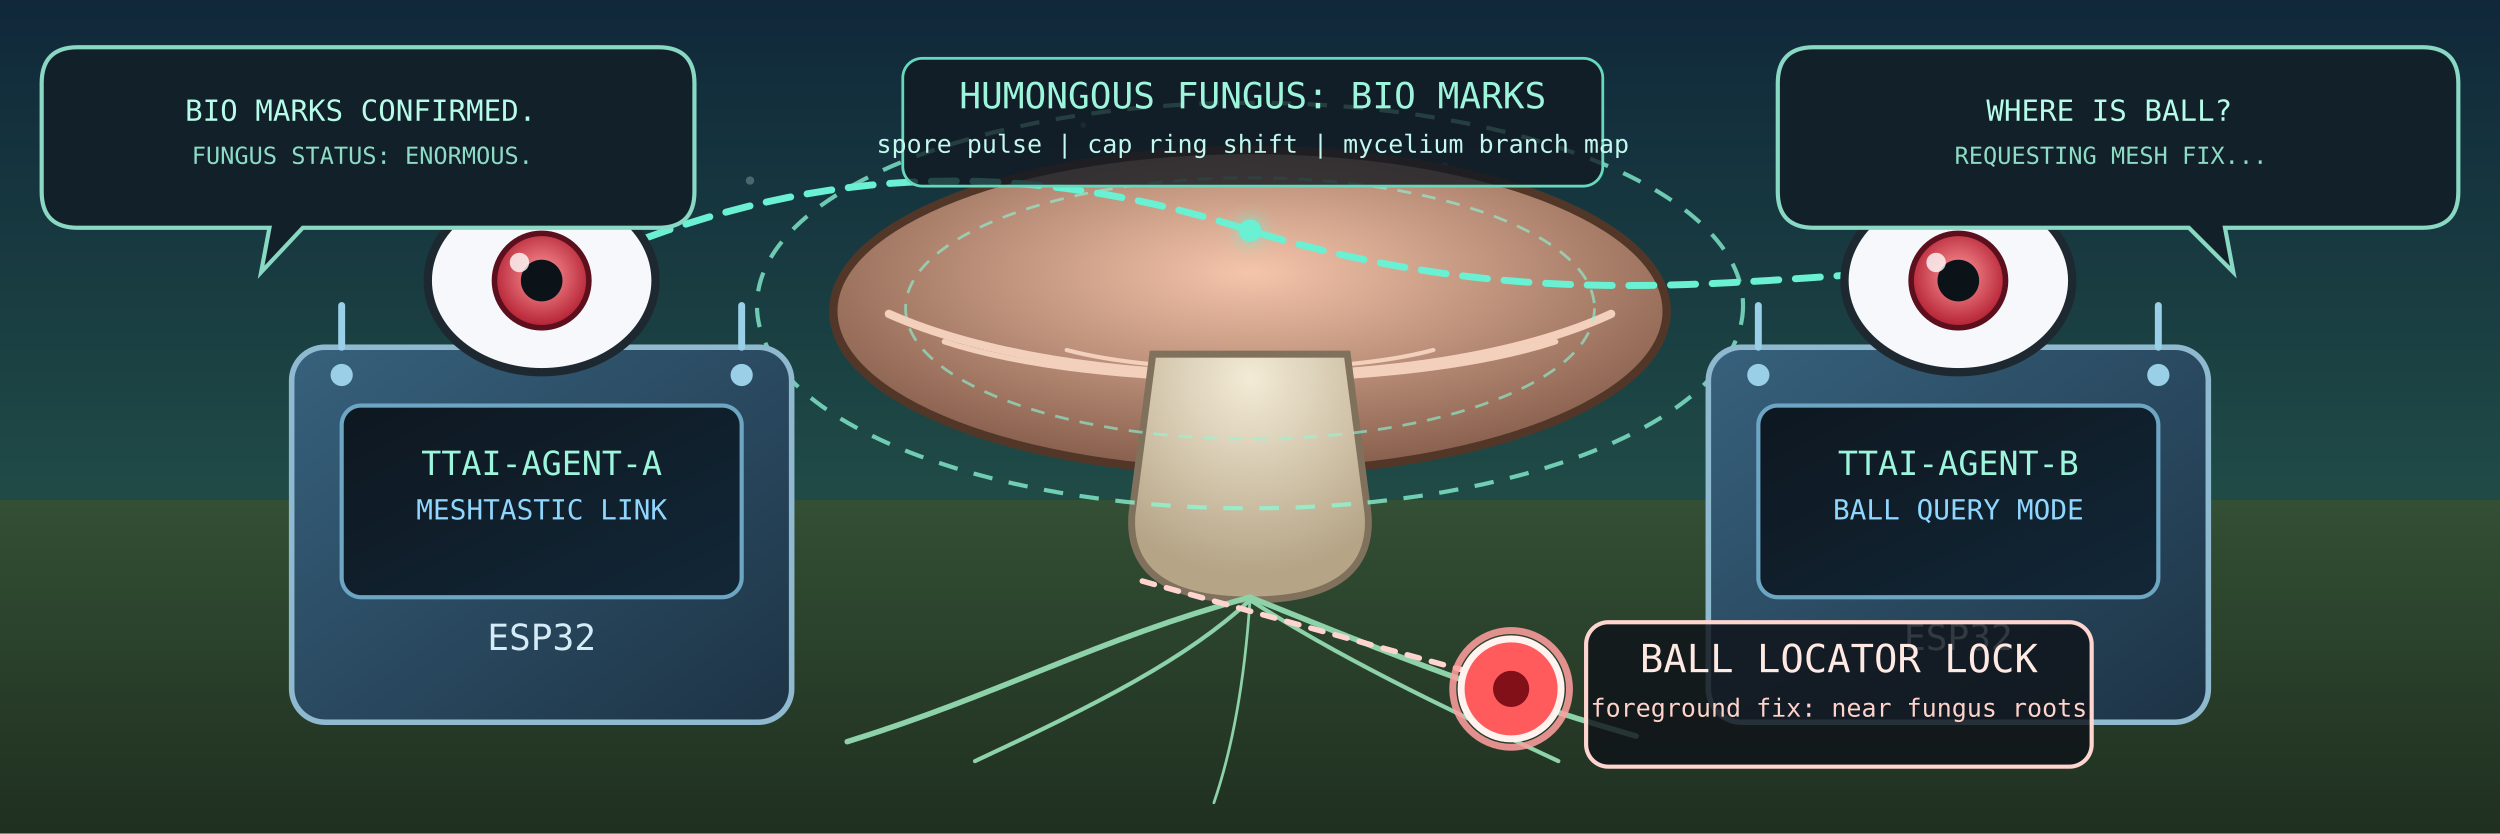
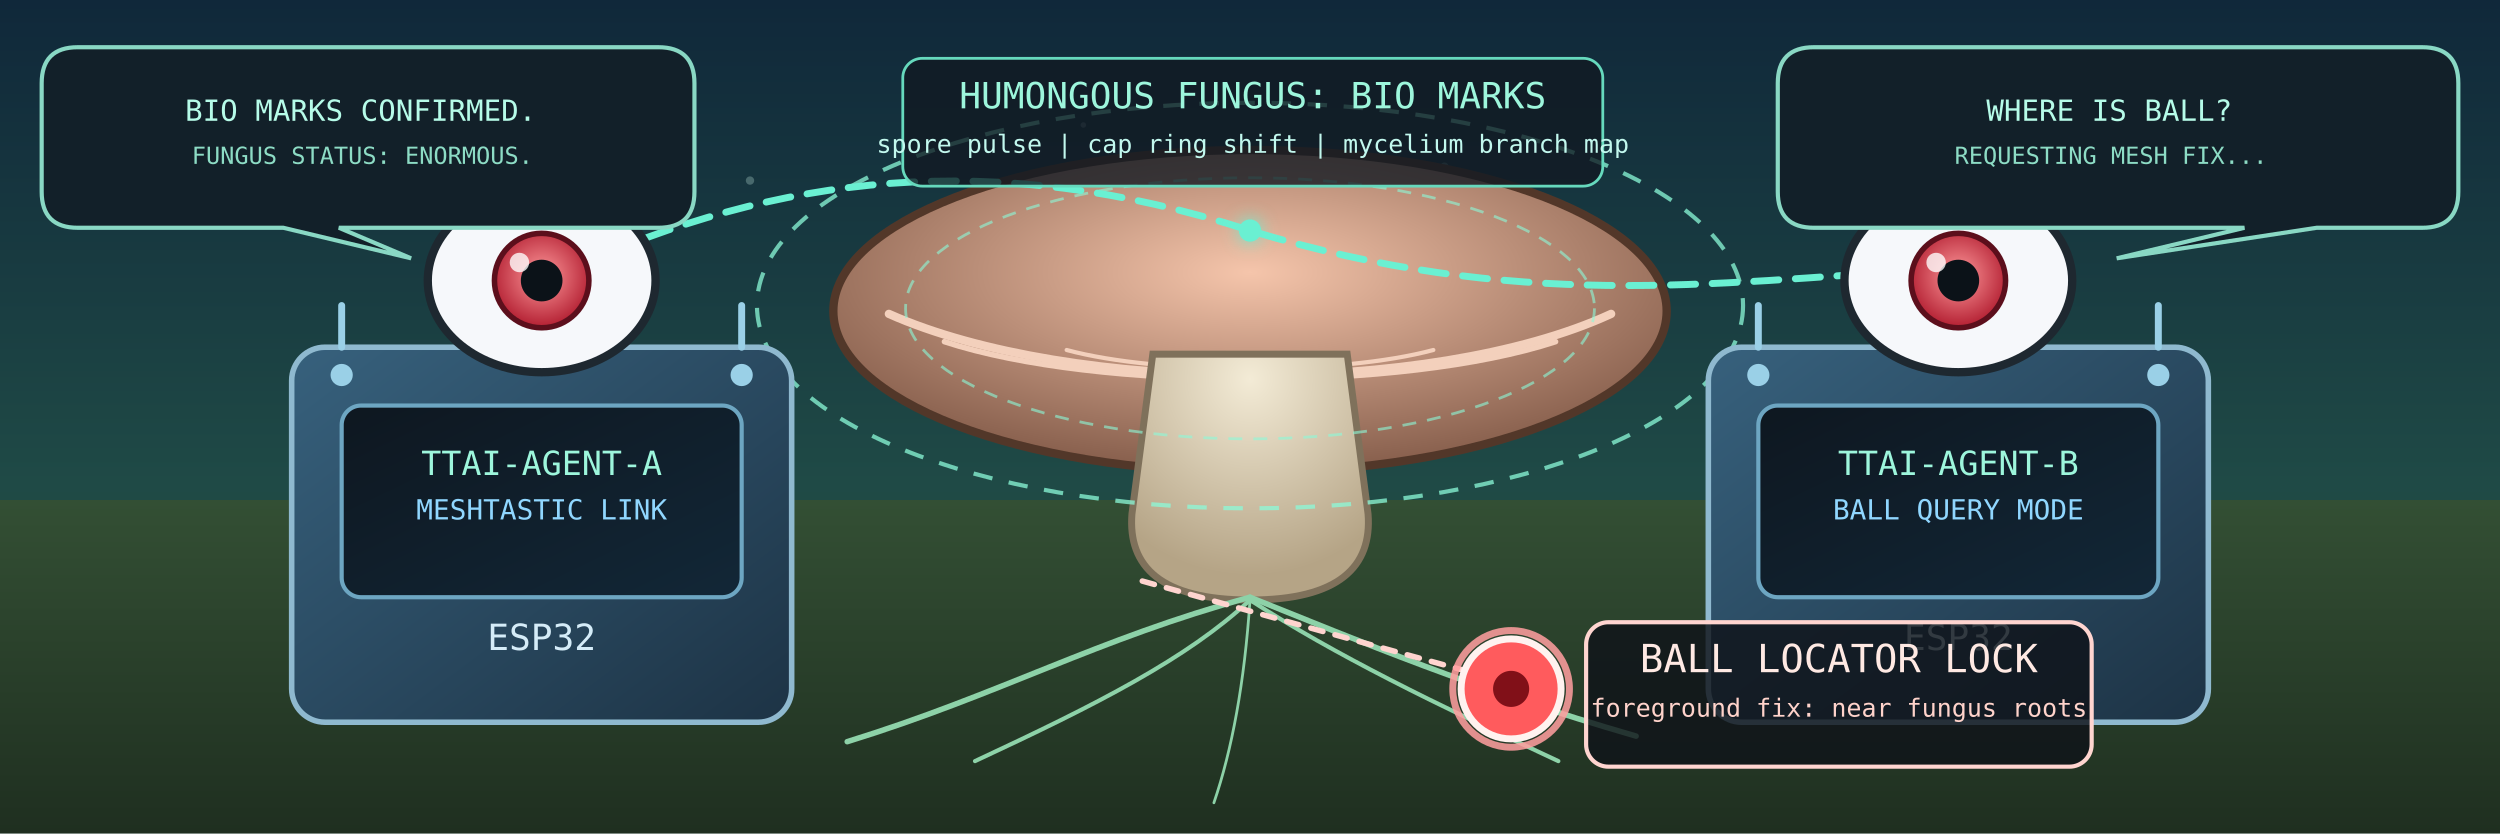
<svg xmlns="http://www.w3.org/2000/svg" viewBox="0 0 1800 600" width="1800" height="600" role="img" aria-labelledby="title desc">
  <defs>
    <linearGradient id="bgSky" x1="0" y1="0" x2="0" y2="1">
      <stop offset="0%" stop-color="#10283a" />
      <stop offset="58%" stop-color="#1f4a46" />
      <stop offset="100%" stop-color="#264132" />
    </linearGradient>
    <linearGradient id="groundGrad" x1="0" y1="0" x2="0" y2="1">
      <stop offset="0%" stop-color="#334f34" />
      <stop offset="100%" stop-color="#1f2f20" />
    </linearGradient>
    <linearGradient id="boardGrad" x1="0" y1="0" x2="1" y2="1">
      <stop offset="0%" stop-color="#37617d" />
      <stop offset="100%" stop-color="#1d3345" />
    </linearGradient>
    <linearGradient id="screenGrad" x1="0" y1="0" x2="1" y2="1">
      <stop offset="0%" stop-color="#0e1720" />
      <stop offset="100%" stop-color="#122737" />
    </linearGradient>
    <radialGradient id="irisGrad" cx="50%" cy="45%" r="62%">
      <stop offset="0%" stop-color="#ff9a9c" />
      <stop offset="100%" stop-color="#a90f24" />
    </radialGradient>
    <radialGradient id="fungusCap" cx="50%" cy="38%" r="65%">
      <stop offset="0%" stop-color="#f5c5ab" />
      <stop offset="100%" stop-color="#815947" />
    </radialGradient>
    <radialGradient id="fungusStem" cx="50%" cy="10%" r="80%">
      <stop offset="0%" stop-color="#f3ebd6" />
      <stop offset="100%" stop-color="#b5a486" />
    </radialGradient>
    <filter id="softGlow" x="-40%" y="-40%" width="180%" height="180%">
      <feGaussianBlur stdDeviation="6" result="blur" />
      <feMerge>
        <feMergeNode in="blur" />
        <feMergeNode in="SourceGraphic" />
      </feMerge>
    </filter>
  </defs>
  <rect x="0" y="0" width="1800" height="600" fill="url(#bgSky)" />
  <rect x="0" y="360" width="1800" height="240" fill="url(#groundGrad)" />
  <g opacity="0.26">
    <circle cx="180" cy="115" r="3" fill="#d8fff2" />
    <circle cx="320" cy="80" r="2" fill="#d8fff2" />
    <circle cx="540" cy="130" r="3" fill="#d8fff2" />
    <circle cx="780" cy="90" r="2" fill="#d8fff2" />
    <circle cx="1040" cy="120" r="3" fill="#d8fff2" />
    <circle cx="1320" cy="75" r="2" fill="#d8fff2" />
    <circle cx="1570" cy="110" r="3" fill="#d8fff2" />
  </g>
  <g id="fungus-center">
    <ellipse cx="900" cy="224" rx="300" ry="116" fill="url(#fungusCap)" stroke="#523729" stroke-width="6" />
    <path d="M 640 226 C 770 284 1030 286 1160 226" fill="none" stroke="#f3d0bc" stroke-width="6" stroke-linecap="round" />
    <path d="M 680 246 C 790 282 1010 282 1120 246" fill="none" stroke="#f3d0bc" stroke-width="4" stroke-linecap="round" />
    <path d="M 768 252 C 835 270 965 270 1032 252" fill="none" stroke="#f3d0bc" stroke-width="3" stroke-linecap="round" />
    <path d="M 830 255 L 815 370 C 812 408 836 432 900 432 C 964 432 988 408 985 370 L 970 255 Z" fill="url(#fungusStem)" stroke="#7f715b" stroke-width="5" />
    <ellipse cx="900" cy="220" rx="355" ry="146" fill="none" stroke="#8bfad8" stroke-width="3" stroke-dasharray="14 12" opacity="0.75">
      <animate attributeName="stroke-dashoffset" values="0;-52" dur="6s" repeatCount="indefinite" />
    </ellipse>
    <ellipse cx="900" cy="222" rx="248" ry="94" fill="none" stroke="#8bfad8" stroke-width="2" stroke-dasharray="10 8" opacity="0.6">
      <animate attributeName="stroke-dashoffset" values="0;42" dur="5s" repeatCount="indefinite" />
    </ellipse>
  </g>
  <g id="mycelium" fill="none" stroke="#8dd2a8" stroke-linecap="round">
    <path d="M 900 430 C 790 460 720 500 610 534" stroke-width="4" />
    <path d="M 900 430 C 980 462 1060 496 1178 530" stroke-width="4" />
    <path d="M 900 432 C 855 474 790 507 702 548" stroke-width="3" />
    <path d="M 900 432 C 962 472 1032 506 1122 548" stroke-width="3" />
    <path d="M 900 432 C 896 492 887 540 874 578" stroke-width="2" />
  </g>
  <g id="mesh-link" fill="none" stroke="#6af0d2" stroke-width="5" stroke-linecap="round" stroke-dasharray="18 12">
    <path d="M 410 194 C 560 126 714 106 900 166 C 1092 224 1230 204 1390 194">
      <animate attributeName="stroke-dashoffset" values="0;-60" dur="2.4s" repeatCount="indefinite" />
    </path>
  </g>
  <g fill="#6af0d2" filter="url(#softGlow)">
    <circle cx="410" cy="194" r="8" />
    <circle cx="900" cy="166" r="8" />
    <circle cx="1390" cy="194" r="8" />
  </g>
  <g id="left-node" transform="translate(210 250)">
    <rect x="0" y="0" width="360" height="270" rx="24" fill="url(#boardGrad)" stroke="#8fb9cf" stroke-width="4" />
    <rect x="36" y="42" width="288" height="138" rx="14" fill="url(#screenGrad)" stroke="#6da6c2" stroke-width="3" />
    <circle cx="36" cy="20" r="8" fill="#9ad0e7" />
    <circle cx="324" cy="20" r="8" fill="#9ad0e7" />
    <line x1="36" y1="-30" x2="36" y2="0" stroke="#9ad0e7" stroke-width="5" stroke-linecap="round" />
    <line x1="324" y1="-30" x2="324" y2="0" stroke="#9ad0e7" stroke-width="5" stroke-linecap="round" />
    <text x="180" y="92" font-size="24" fill="#9df6dc" text-anchor="middle" font-family="monospace">TTAI-AGENT-A</text>
    <text x="180" y="124" font-size="20" fill="#90d7ff" text-anchor="middle" font-family="monospace">MESHTASTIC LINK</text>
    <text x="180" y="218" font-size="26" fill="#d5ecf8" text-anchor="middle" font-family="monospace">ESP32</text>
    <g transform="translate(180 -48)">
      <ellipse cx="0" cy="0" rx="82" ry="66" fill="#f6f8fb" stroke="#1e2830" stroke-width="6" />
      <ellipse cx="0" cy="0" rx="34" ry="34" fill="url(#irisGrad)" stroke="#5c0f1c" stroke-width="4" />
      <circle cx="0" cy="0" r="15" fill="#0b1218" />
      <circle cx="-16" cy="-13" r="7" fill="#ffffff" fill-opacity="0.78" />
      <animateTransform attributeName="transform" type="translate" values="180 -48;180 -52;180 -48" dur="2.6s" repeatCount="indefinite" />
    </g>
  </g>
  <g id="right-node" transform="translate(1230 250)">
    <rect x="0" y="0" width="360" height="270" rx="24" fill="url(#boardGrad)" stroke="#8fb9cf" stroke-width="4" />
    <rect x="36" y="42" width="288" height="138" rx="14" fill="url(#screenGrad)" stroke="#6da6c2" stroke-width="3" />
    <circle cx="36" cy="20" r="8" fill="#9ad0e7" />
    <circle cx="324" cy="20" r="8" fill="#9ad0e7" />
    <line x1="36" y1="-30" x2="36" y2="0" stroke="#9ad0e7" stroke-width="5" stroke-linecap="round" />
    <line x1="324" y1="-30" x2="324" y2="0" stroke="#9ad0e7" stroke-width="5" stroke-linecap="round" />
    <text x="180" y="92" font-size="24" fill="#9df6dc" text-anchor="middle" font-family="monospace">TTAI-AGENT-B</text>
    <text x="180" y="124" font-size="20" fill="#90d7ff" text-anchor="middle" font-family="monospace">BALL QUERY MODE</text>
    <text x="180" y="218" font-size="26" fill="#d5ecf8" text-anchor="middle" font-family="monospace">ESP32</text>
    <g transform="translate(180 -48)">
      <ellipse cx="0" cy="0" rx="82" ry="66" fill="#f6f8fb" stroke="#1e2830" stroke-width="6" />
      <ellipse cx="0" cy="0" rx="34" ry="34" fill="url(#irisGrad)" stroke="#5c0f1c" stroke-width="4" />
      <circle cx="0" cy="0" r="15" fill="#0b1218" />
      <circle cx="-16" cy="-13" r="7" fill="#ffffff" fill-opacity="0.78" />
      <animateTransform attributeName="transform" type="translate" values="180 -48;180 -44;180 -48" dur="2.2s" repeatCount="indefinite" />
    </g>
  </g>
  <g id="bio-marks-labels" font-family="monospace">
    <rect x="650" y="42" width="504" height="92" rx="14" fill="#111922" fill-opacity="0.78" stroke="#66d9bd" stroke-width="2" />
    <text x="902" y="78" text-anchor="middle" fill="#9df6dc" font-size="26">HUMONGOUS FUNGUS: BIO MARKS</text>
    <text x="902" y="110" text-anchor="middle" fill="#c2f8ee" font-size="18">spore pulse | cap ring shift | mycelium branch map</text>
  </g>
  <g id="left-bubble" font-family="monospace">
    <animateTransform attributeName="transform" type="translate" values="0 0;0 -4;0 0" dur="4.2s" repeatCount="indefinite" />
-     <path d="M 56 34 L 474 34 Q 500 34 500 60 L 500 138 Q 500 164 474 164 L 218 164 L 188 196 L 194 164 L 56 164 Q 30 164 30 138 L 30 60 Q 30 34 56 34 Z" fill="#122029" stroke="#89d8c4" stroke-width="3" />
+     <path d="M 56 34 L 474 34 Q 500 34 500 60 L 500 138 Q 500 164 474 164 L 244 164 L 296 186 L 204 164 L 56 164 Q 30 164 30 138 L 30 60 Q 30 34 56 34 Z" fill="#122029" stroke="#89d8c4" stroke-width="3" />
    <text x="266" y="87" text-anchor="middle" fill="#b6fce9" font-size="21" opacity="1">BIO MARKS CONFIRMED.
      <animate attributeName="opacity" values="1;1;0;0;0;1" keyTimes="0;0.32;0.33;0.66;0.99;1" dur="9s" repeatCount="indefinite" />
    </text>
    <text x="266" y="118" text-anchor="middle" fill="#8ddcc5" font-size="17" opacity="1">FUNGUS STATUS: ENORMOUS.
      <animate attributeName="opacity" values="1;1;0;0;0;1" keyTimes="0;0.32;0.33;0.66;0.99;1" dur="9s" repeatCount="indefinite" />
    </text>
    <text x="266" y="87" text-anchor="middle" fill="#b6fce9" font-size="21" opacity="0">DOES BALL PAY RENT HERE?
      <animate attributeName="opacity" values="0;0;1;1;0;0" keyTimes="0;0.32;0.33;0.66;0.67;1" dur="9s" repeatCount="indefinite" />
    </text>
    <text x="266" y="118" text-anchor="middle" fill="#8ddcc5" font-size="17" opacity="0">MYCELIUM SAYS MAYBE.
      <animate attributeName="opacity" values="0;0;1;1;0;0" keyTimes="0;0.32;0.33;0.66;0.67;1" dur="9s" repeatCount="indefinite" />
    </text>
    <text x="266" y="87" text-anchor="middle" fill="#b6fce9" font-size="21" opacity="0">HOLDING LAUGH.EXE
      <animate attributeName="opacity" values="0;0;0;0;1;1" keyTimes="0;0.66;0.67;0.68;0.99;1" dur="9s" repeatCount="indefinite" />
    </text>
    <text x="266" y="118" text-anchor="middle" fill="#8ddcc5" font-size="17" opacity="0">SCAN CONTINUES...
      <animate attributeName="opacity" values="0;0;0;0;1;1" keyTimes="0;0.66;0.67;0.68;0.99;1" dur="9s" repeatCount="indefinite" />
    </text>
  </g>
  <g id="right-bubble" font-family="monospace">
    <animateTransform attributeName="transform" type="translate" values="0 0;0 -5;0 0" dur="3.8s" repeatCount="indefinite" />
-     <path d="M 1306 34 L 1744 34 Q 1770 34 1770 60 L 1770 138 Q 1770 164 1744 164 L 1602 164 L 1608 196 L 1576 164 L 1306 164 Q 1280 164 1280 138 L 1280 60 Q 1280 34 1306 34 Z" fill="#122029" stroke="#89d8c4" stroke-width="3" />
+     <path d="M 1306 34 L 1744 34 Q 1770 34 1770 60 L 1770 138 Q 1770 164 1744 164 L 1668 164 L 1524 186 L 1616 164 L 1306 164 Q 1280 164 1280 138 L 1280 60 Q 1280 34 1306 34 Z" fill="#122029" stroke="#89d8c4" stroke-width="3" />
    <text x="1525" y="87" text-anchor="middle" fill="#b6fce9" font-size="21" opacity="1">WHERE IS BALL?
      <animate attributeName="opacity" values="1;1;0;0;0;1" keyTimes="0;0.32;0.33;0.66;0.99;1" dur="9s" repeatCount="indefinite" />
    </text>
    <text x="1525" y="118" text-anchor="middle" fill="#8ddcc5" font-size="17" opacity="1">REQUESTING MESH FIX...
      <animate attributeName="opacity" values="1;1;0;0;0;1" keyTimes="0;0.32;0.33;0.66;0.99;1" dur="9s" repeatCount="indefinite" />
    </text>
    <text x="1525" y="87" text-anchor="middle" fill="#b6fce9" font-size="21" opacity="0">PING RETURN: ROOT ZONE.
      <animate attributeName="opacity" values="0;0;1;1;0;0" keyTimes="0;0.32;0.33;0.66;0.67;1" dur="9s" repeatCount="indefinite" />
    </text>
    <text x="1525" y="118" text-anchor="middle" fill="#8ddcc5" font-size="17" opacity="0">ALSO: 12 CONFUSED SPORES.
      <animate attributeName="opacity" values="0;0;1;1;0;0" keyTimes="0;0.32;0.33;0.66;0.67;1" dur="9s" repeatCount="indefinite" />
    </text>
    <text x="1525" y="87" text-anchor="middle" fill="#b6fce9" font-size="21" opacity="0">BALL ACQUIRED. DIGNITY?
      <animate attributeName="opacity" values="0;0;0;0;1;1" keyTimes="0;0.66;0.67;0.68;0.99;1" dur="9s" repeatCount="indefinite" />
    </text>
    <text x="1525" y="118" text-anchor="middle" fill="#8ddcc5" font-size="17" opacity="0">DIGNITY NOT FOUND.
      <animate attributeName="opacity" values="0;0;0;0;1;1" keyTimes="0;0.66;0.67;0.68;0.99;1" dur="9s" repeatCount="indefinite" />
    </text>
  </g>
  <g id="ball-locator-foreground" transform="translate(1088 496)">
    <path d="M -14 -8 C -96 -30 -184 -55 -274 -80" fill="none" stroke="#ffd4cf" stroke-width="4" stroke-linecap="round" stroke-dasharray="9 9">
      <animate attributeName="stroke-dashoffset" values="0;-36" dur="1.8s" repeatCount="indefinite" />
    </path>
    <circle cx="0" cy="0" r="36" fill="#ff5b5d" stroke="#fff2ef" stroke-width="5" />
    <circle cx="0" cy="0" r="13" fill="#811018" />
    <circle cx="0" cy="0" r="42" fill="none" stroke="#ff9e9f" stroke-width="5" opacity="0.86">
      <animate attributeName="r" values="42;66;42" dur="2.2s" repeatCount="indefinite" />
      <animate attributeName="opacity" values="0.9;0.22;0.9" dur="2.2s" repeatCount="indefinite" />
    </circle>
    <rect x="54" y="-48" width="364" height="104" rx="16" fill="#0f1319" fill-opacity="0.82" stroke="#ffd5d0" stroke-width="3" />
    <text x="236" y="-12" font-family="monospace" font-size="28" text-anchor="middle" fill="#ffe9e3">BALL LOCATOR LOCK</text>
    <text x="236" y="20" font-family="monospace" font-size="18" text-anchor="middle" fill="#ffd3cb">foreground fix: near fungus roots</text>
  </g>
</svg>
